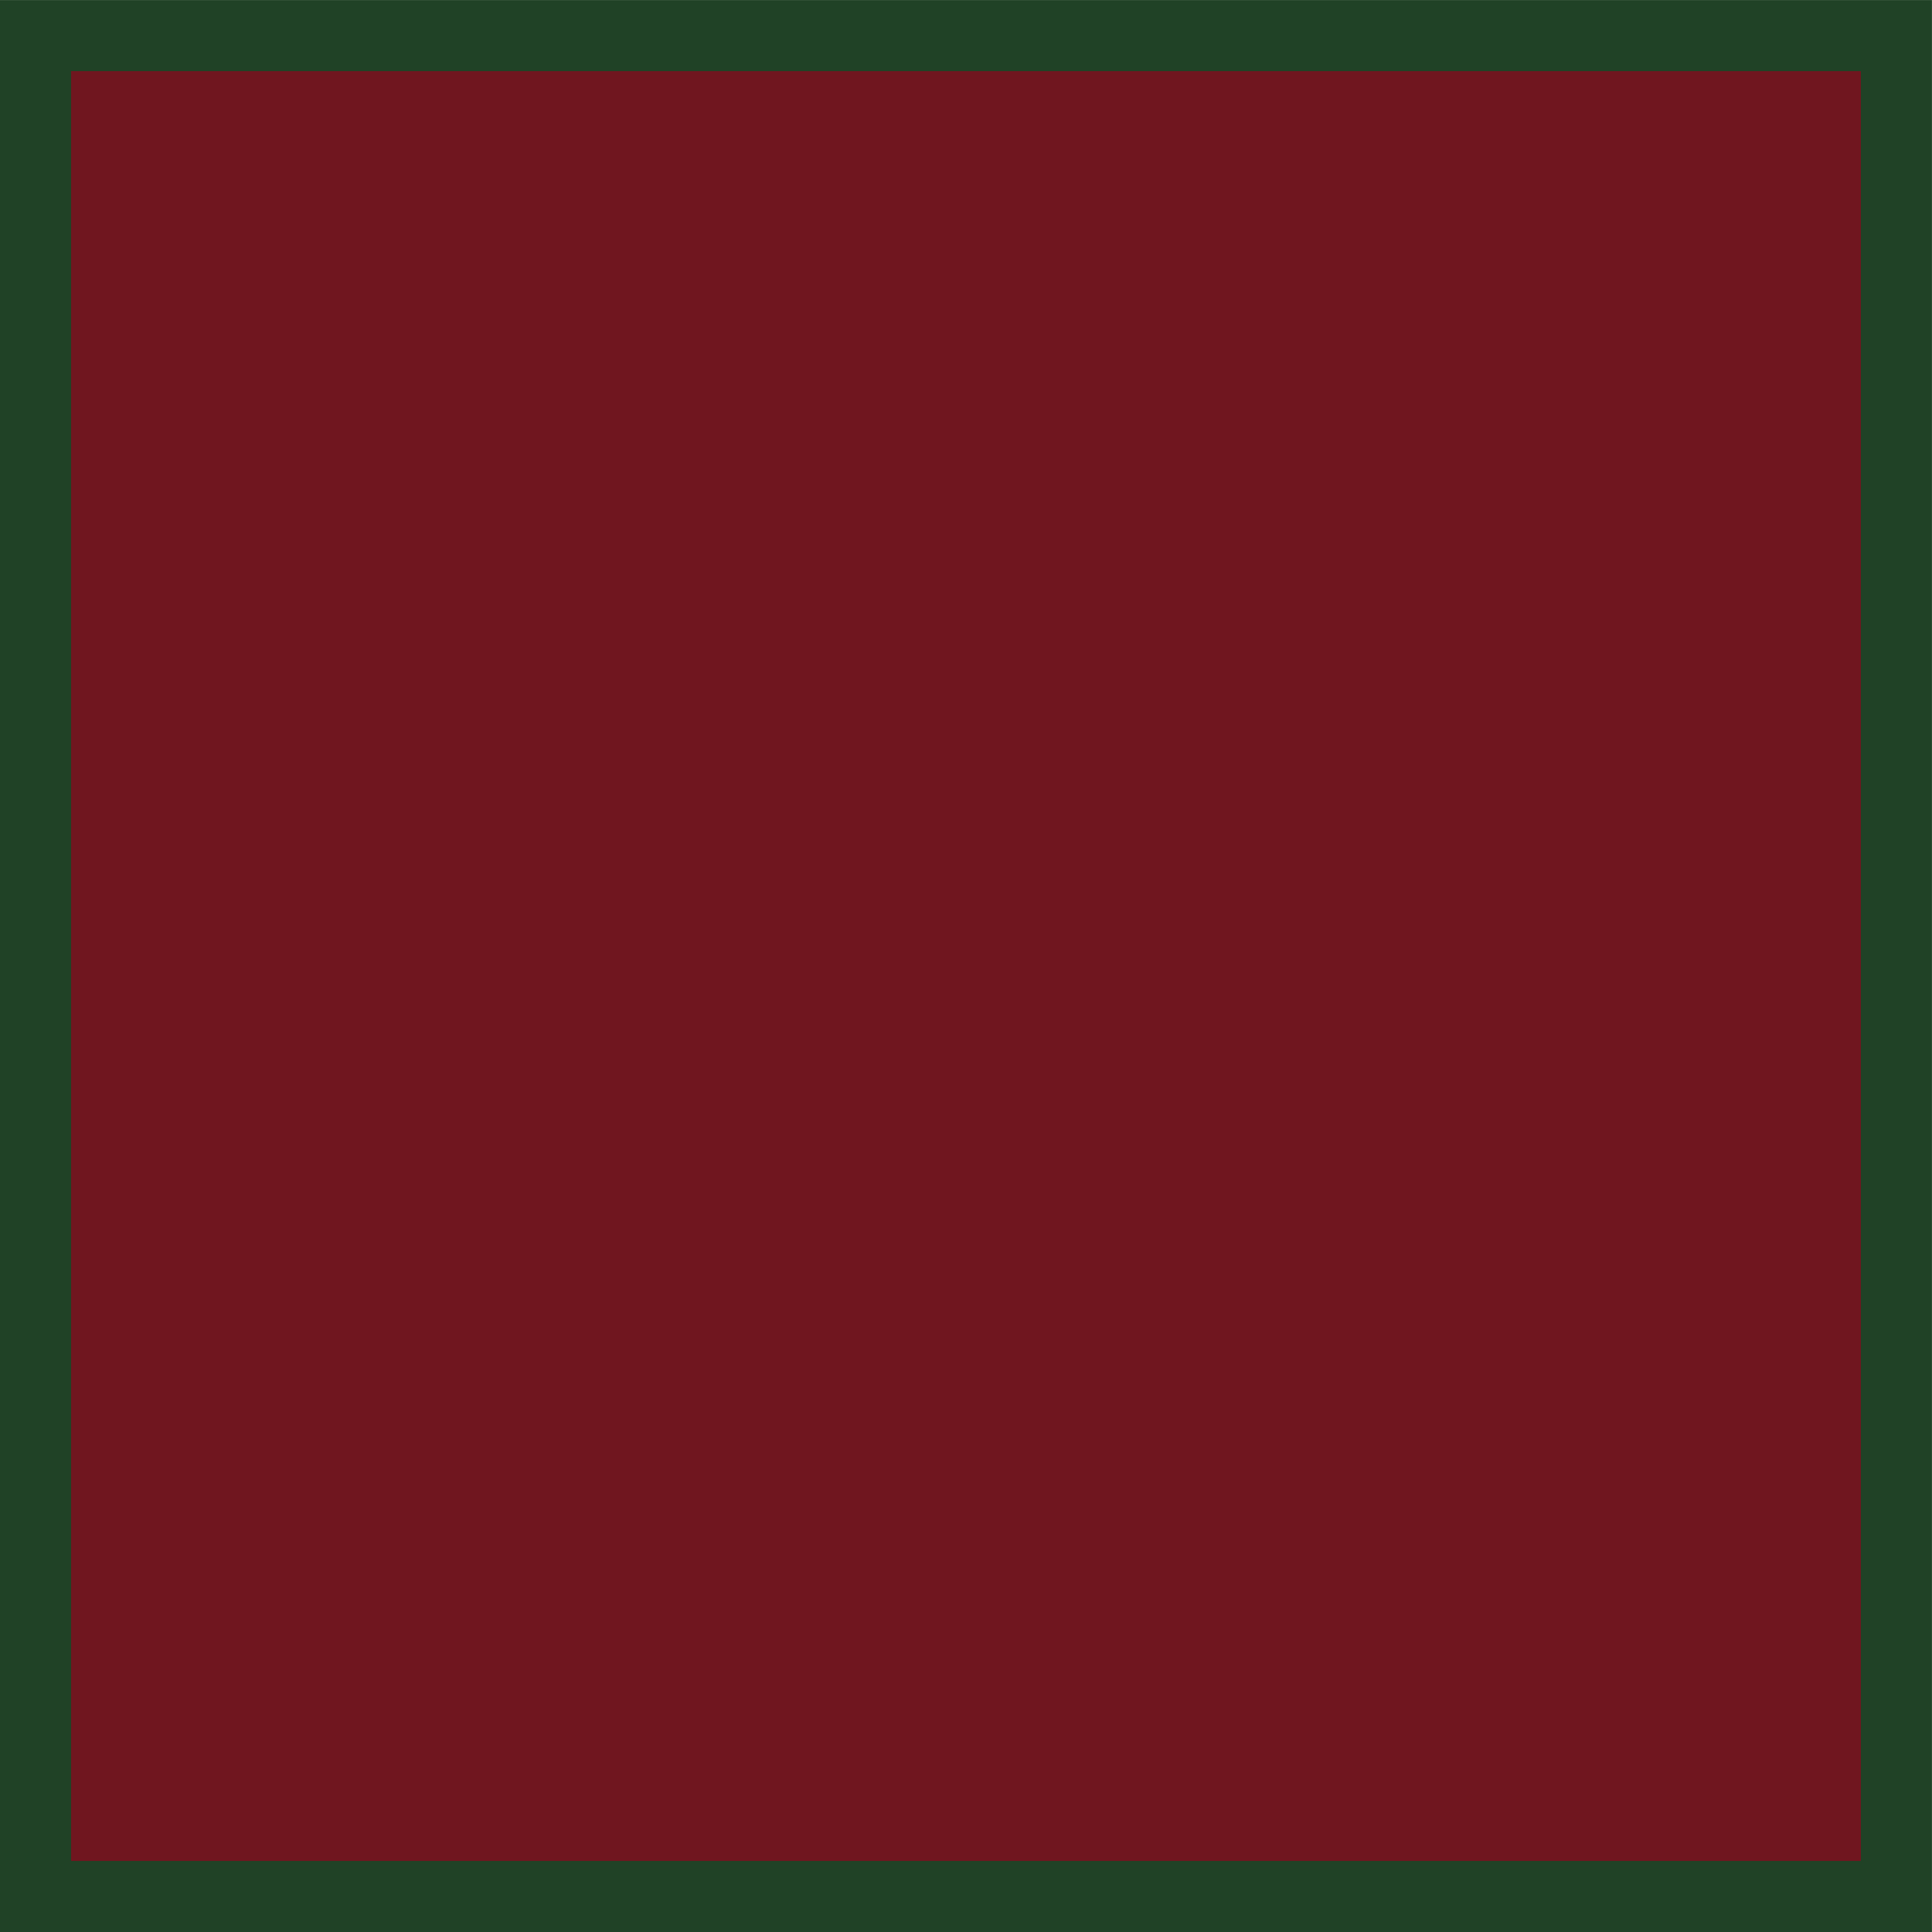
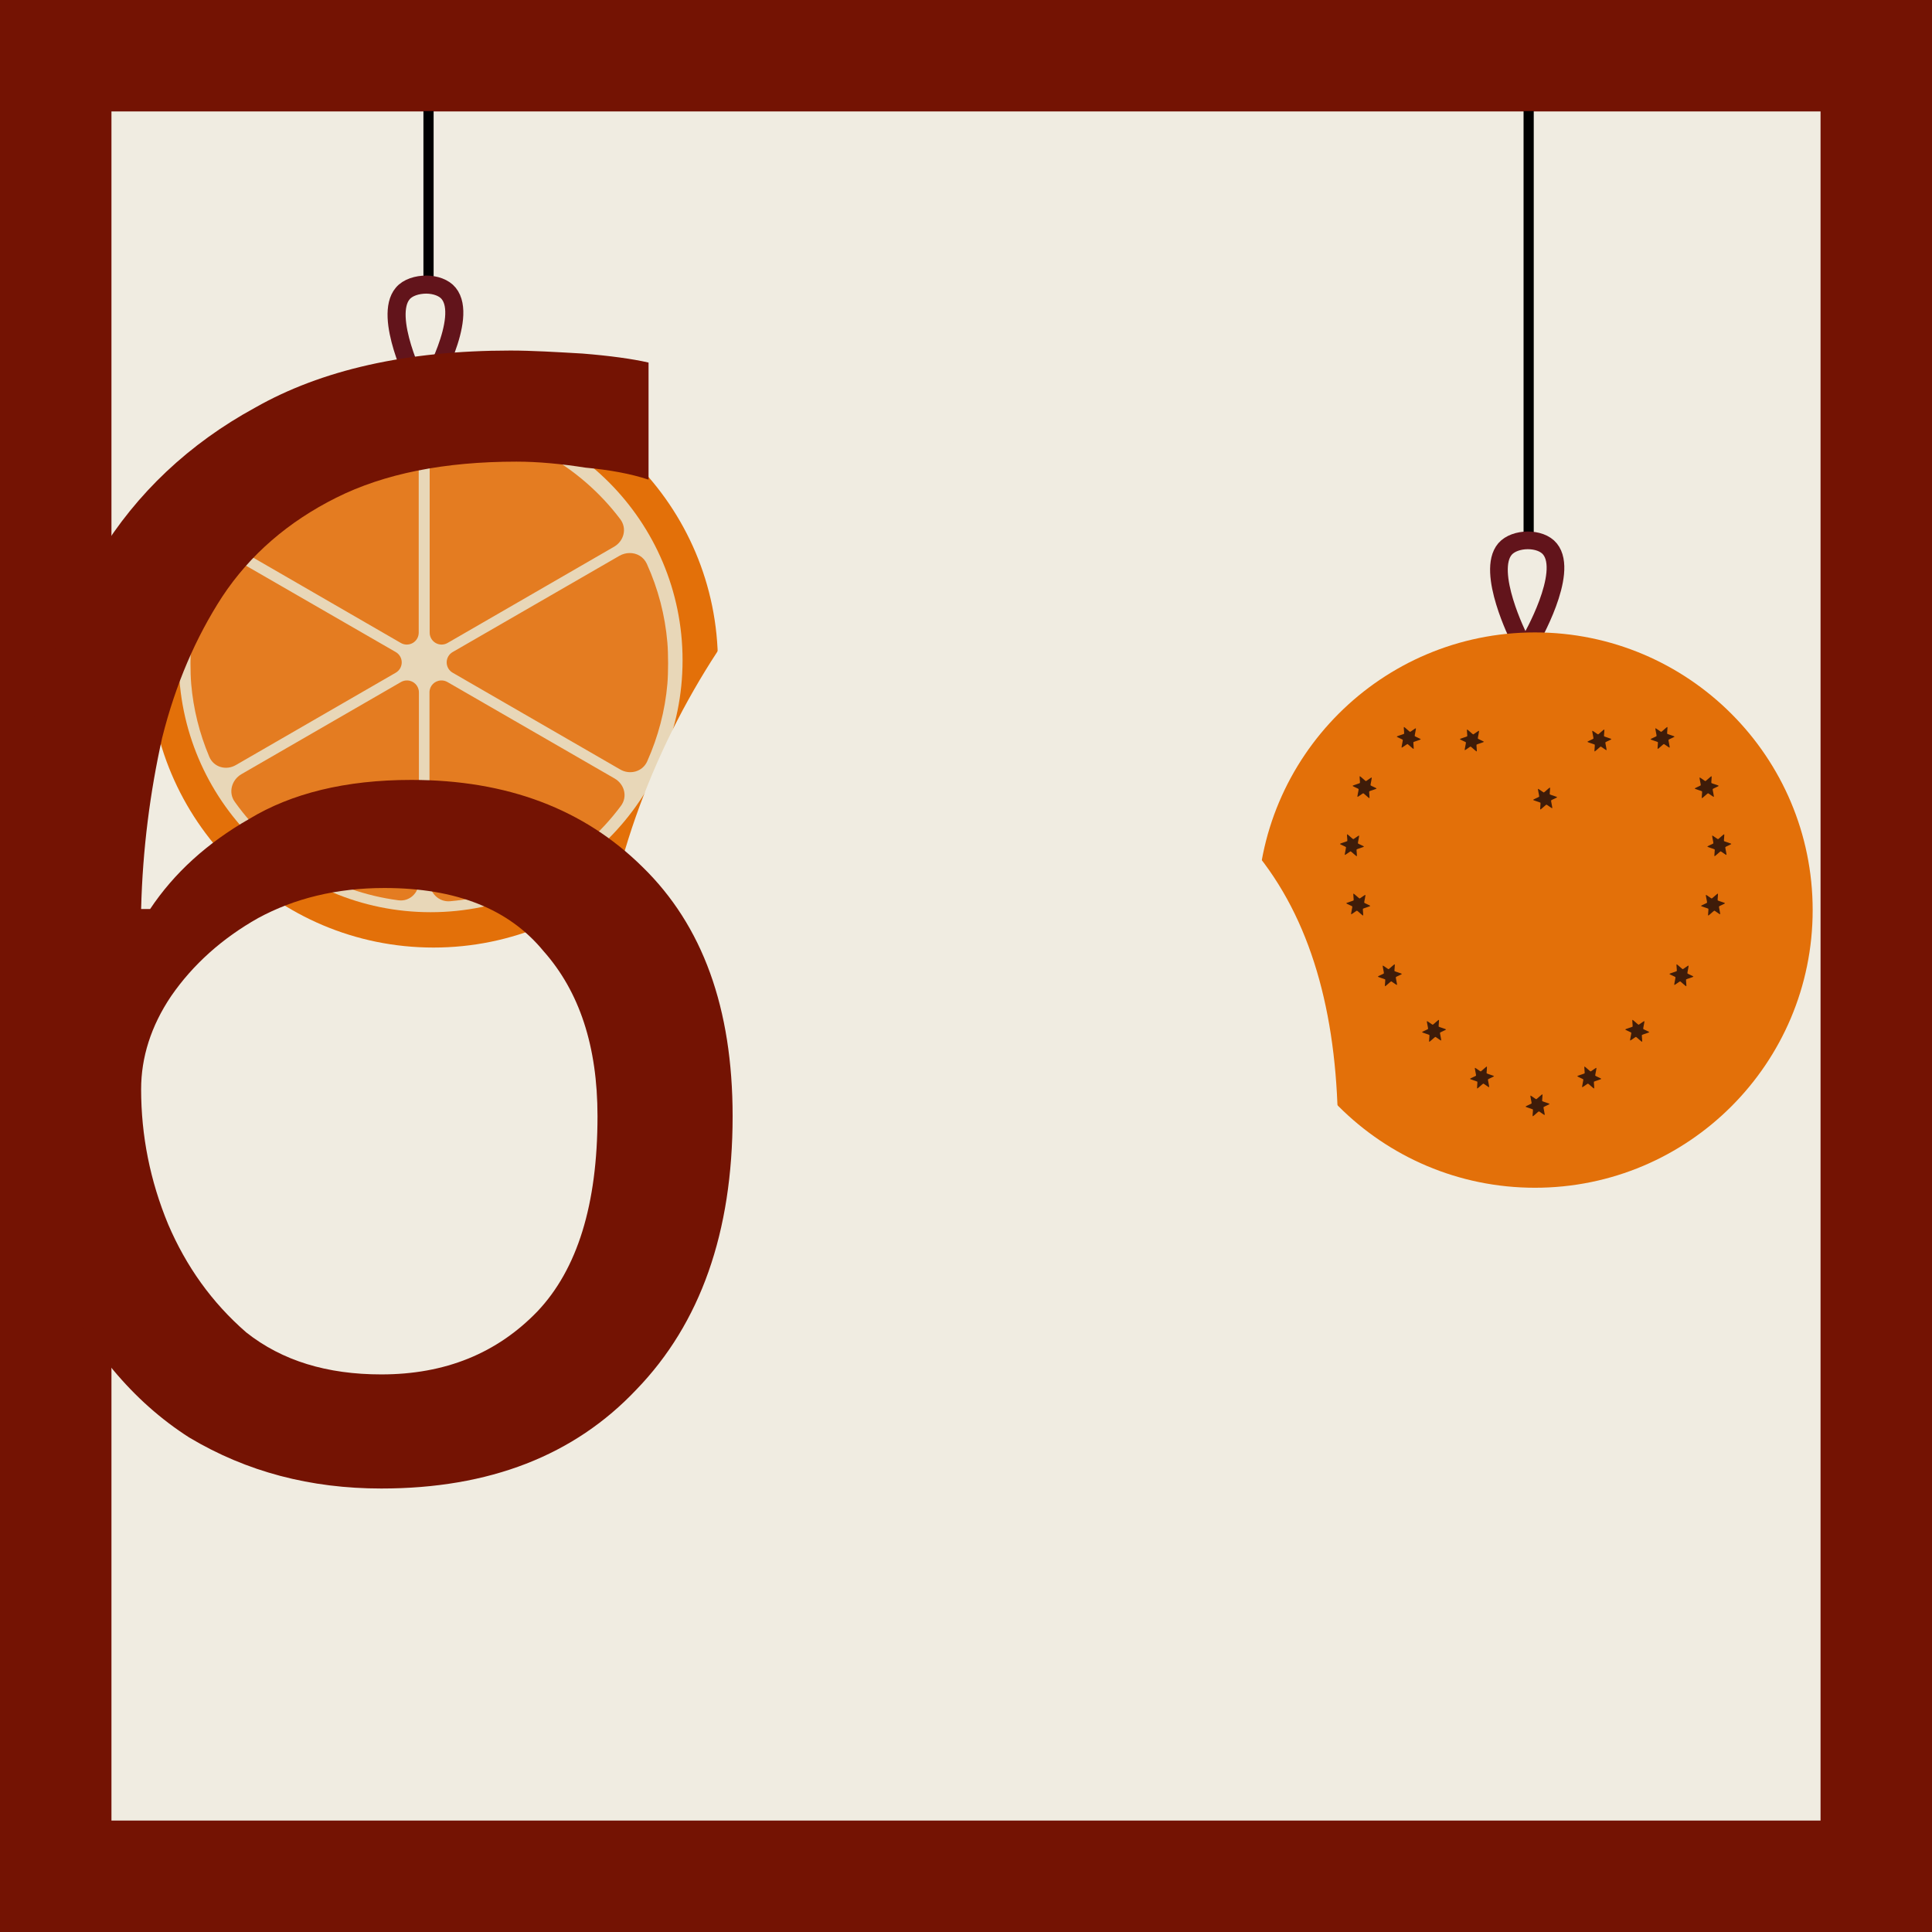
<svg xmlns="http://www.w3.org/2000/svg" width="38" height="38" viewBox="0 0 10.054 10.054" version="1.1" id="svg1">
-   <defs id="defs1" />
-   <g id="layer1" transform="translate(-0.2841973,-0.2357631)">
-     <rect style="fill:#70161f;stroke:#204226;stroke-width:0.37;stroke-linecap:round;stroke-linejoin:miter;stroke-dasharray:none" id="rect1" width="9.684" height="9.684" x="0.469" y="0.421" />
+   <defs id="defs1">
+     </defs>
+   <rect style="display:inline;fill:#f0ece1;fill-opacity:1;stroke:#741303;stroke-width:0.58;stroke-linecap:round;stroke-linejoin:miter;stroke-dasharray:none;stroke-opacity:1" id="rect43" width="9.474" height="9.474" x="0.29" y="0.29" />
+   <g id="g18">
+     <path style="fill:none;stroke:#000000;stroke-width:0.053;stroke-linecap:butt;stroke-linejoin:round;stroke-dasharray:none;stroke-opacity:1" d="m 2.23,1.459 v -0.881 0" id="path10" />
+     <path style="fill:none;fill-opacity:1;stroke:#62141b;stroke-width:0.094;stroke-linecap:round;stroke-linejoin:round;stroke-dasharray:none;stroke-opacity:1" d="m 2.17,2 c 0,0 -0.177,-0.352 -0.074,-0.473 0.026,-0.031 0.075,-0.046 0.123,-0.046 0.046,3.881e-4 0.092,0.016 0.116,0.046 0.104,0.128 -0.103,0.485 -0.103,0.485" id="path1-7-8" />
+     <circle style="fill:#e37009;fill-opacity:1;stroke:none;stroke-width:0.032;stroke-linecap:round;stroke-linejoin:round;stroke-opacity:1" id="path1" cx="2.256" cy="3.451" r="1.48" />
+     <circle style="fill:#e8d7b8;fill-opacity:1;stroke:none;stroke-width:0.029;stroke-linecap:round;stroke-linejoin:round;stroke-opacity:1" id="circle1" cx="2.241" cy="3.436" r="1.311" />
+     <path id="path17" style="fill:#e47c21;fill-opacity:1;stroke:none;stroke-width:0.027;stroke-linecap:round;stroke-linejoin:round;stroke-opacity:1" d="m 2.332,2.212 c -0.054,0.001 -0.096,0.047 -0.096,0.103 V 3.292 a 0.062,0.062 0 0 0 0.093,0.054 L 3.196,2.845 c 0.051,-0.03 0.068,-0.095 0.032,-0.143 C 3.016,2.421 2.694,2.242 2.343,2.212 c -0.004,-3.228e-4 -0.007,-2.973e-4 -0.011,-2.102e-4 z m -0.248,0.005 c -0.004,6.88e-5 -0.007,3.582e-4 -0.011,8.421e-4 C 1.733,2.262 1.426,2.446 1.225,2.724 c -0.035,0.048 -0.017,0.114 0.034,0.144 l 0.827,0.478 a 0.062,0.062 0 0 0 0.093,-0.054 V 2.316 c 0,-0.056 -0.042,-0.1 -0.096,-0.099 z m 1.191,0.661 c -0.017,3.626e-4 -0.035,0.005 -0.051,0.014 l -0.868,0.501 a 0.062,0.062 0 0 0 0,0.108 l 0.871,0.503 c 0.051,0.03 0.117,0.012 0.141,-0.042 0.057,-0.128 0.093,-0.264 0.105,-0.403 0.005,-0.059 0.005,-0.156 0,-0.215 C 3.461,3.202 3.425,3.064 3.366,2.934 3.349,2.897 3.313,2.877 3.275,2.878 Z m -2.093,0.024 c -0.038,-6.103e-4 -0.073,0.02 -0.09,0.057 -0.053,0.122 -0.085,0.252 -0.097,0.385 -0.005,0.059 -0.005,0.156 0,0.215 0.011,0.13 0.043,0.258 0.094,0.379 0.023,0.055 0.088,0.073 0.139,0.043 L 2.059,3.501 a 0.062,0.062 0 0 0 0,-0.108 L 1.232,2.916 c -0.016,-0.009 -0.033,-0.014 -0.05,-0.014 z m 0.938,0.639 a 0.062,0.062 0 0 0 -0.033,0.008 L 1.256,4.029 c -0.051,0.03 -0.069,0.096 -0.034,0.144 0.2,0.281 0.509,0.467 0.851,0.512 0.059,0.008 0.107,-0.039 0.107,-0.098 V 3.603 a 0.062,0.062 0 0 0 -0.06,-0.062 z m 0.175,0 a 0.062,0.062 0 0 0 -0.06,0.062 v 0.984 c 0,0.059 0.048,0.108 0.107,0.103 0.353,-0.031 0.677,-0.211 0.889,-0.496 0.036,-0.048 0.019,-0.113 -0.033,-0.143 L 2.328,3.549 a 0.062,0.062 0 0 0 -0.033,-0.008 z" />
  </g>
+   <g id="g17">
+     <path style="fill:none;stroke:#000000;stroke-width:0.053;stroke-linecap:butt;stroke-linejoin:round;stroke-dasharray:none;stroke-opacity:1" d="m 7.955,2.821 v -2.243 0" id="path10-8" />
+     <path style="display:inline;fill:none;fill-opacity:1;stroke:#62141b;stroke-width:0.092;stroke-linecap:round;stroke-linejoin:round;stroke-dasharray:none;stroke-opacity:1" d="m 7.904,3.319 c 0,0 -0.173,-0.344 -0.072,-0.462 0.051,-0.059 0.185,-0.061 0.234,0 0.102,0.125 -0.101,0.474 -0.101,0.474" id="path1-7-8-3" />
+     <circle style="display:inline;fill:#e37009;fill-opacity:1;stroke:none;stroke-width:0.032;stroke-linecap:round;stroke-linejoin:round;stroke-opacity:1" id="path1-2" cx="7.988" cy="4.736" r="1.445" />
+     <path style="fill:#3f1c09;fill-opacity:1;stroke-width:0.072;stroke-linecap:round;stroke-linejoin:round" id="path39" d="m 1.443,1.093 c -0.002,0.007 -0.092,0.032 -0.096,0.037 -0.004,0.005 0.008,0.087 0.002,0.089 -0.007,0.002 -0.073,-0.063 -0.08,-0.064 -0.006,-6.964e-4 -0.071,0.051 -0.076,0.047 -0.005,-0.005 0.018,-0.095 0.015,-0.102 -0.003,-0.006 -0.08,-0.036 -0.079,-0.042 0.002,-0.007 0.092,-0.032 0.096,-0.037 0.004,-0.005 -0.008,-0.087 -0.002,-0.089 0.007,-0.002 0.073,0.063 0.08,0.064 0.006,6.9641e-4 0.071,-0.051 0.076,-0.047 0.005,0.005 -0.018,0.095 -0.015,0.102 0.003,0.006 0.08,0.036 0.079,0.042 z" transform="matrix(0.3972569,0,0,0.3972569,7.759619,5.180102)" />
+     <path style="fill:#3f1c09;fill-opacity:1;stroke-width:0.072;stroke-linecap:round;stroke-linejoin:round" id="path41" d="m 1.443,1.093 c -0.002,0.007 -0.092,0.032 -0.096,0.037 -0.004,0.005 0.008,0.087 0.002,0.089 -0.007,0.002 -0.073,-0.063 -0.08,-0.064 -0.006,-6.964e-4 -0.071,0.051 -0.076,0.047 -0.005,-0.005 0.018,-0.095 0.015,-0.102 -0.003,-0.006 -0.08,-0.036 -0.079,-0.042 0.002,-0.007 0.092,-0.032 0.096,-0.037 0.004,-0.005 -0.008,-0.087 -0.002,-0.089 0.007,-0.002 0.073,0.063 0.08,0.064 0.006,6.9641e-4 0.071,-0.051 0.076,-0.047 0.005,0.005 -0.018,0.095 -0.015,0.102 0.003,0.006 0.08,0.036 0.079,0.042 z" transform="matrix(0.3972569,0,0,0.3972569,8.009249,4.937041)" />
+     <path style="fill:#3f1c09;fill-opacity:1;stroke-width:0.072;stroke-linecap:round;stroke-linejoin:round" id="path43" d="m 1.443,1.093 c -0.002,0.007 -0.092,0.032 -0.096,0.037 -0.004,0.005 0.008,0.087 0.002,0.089 -0.007,0.002 -0.073,-0.063 -0.08,-0.064 -0.006,-6.964e-4 -0.071,0.051 -0.076,0.047 -0.005,-0.005 0.018,-0.095 0.015,-0.102 -0.003,-0.006 -0.08,-0.036 -0.079,-0.042 0.002,-0.007 0.092,-0.032 0.096,-0.037 0.004,-0.005 -0.008,-0.087 -0.002,-0.089 0.007,-0.002 0.073,0.063 0.08,0.064 0.006,6.9641e-4 0.071,-0.051 0.076,-0.047 0.005,0.005 -0.018,0.095 -0.015,0.102 0.003,0.006 0.08,0.036 0.079,0.042 z" transform="matrix(0.3972569,0,0,0.3972569,8.239172,4.647995)" />
+     <path style="fill:#3f1c09;fill-opacity:1;stroke-width:0.072;stroke-linecap:round;stroke-linejoin:round" id="path46" d="m 1.443,1.093 c -0.002,0.007 -0.092,0.032 -0.096,0.037 -0.004,0.005 0.008,0.087 0.002,0.089 -0.007,0.002 -0.073,-0.063 -0.08,-0.064 -0.006,-6.964e-4 -0.071,0.051 -0.076,0.047 -0.005,-0.005 0.018,-0.095 0.015,-0.102 -0.003,-0.006 -0.08,-0.036 -0.079,-0.042 0.002,-0.007 0.092,-0.032 0.096,-0.037 0.004,-0.005 -0.008,-0.087 -0.002,-0.089 0.007,-0.002 0.073,0.063 0.08,0.064 0.006,6.9641e-4 0.071,-0.051 0.076,-0.047 0.005,0.005 -0.018,0.095 -0.015,0.102 0.003,0.006 0.08,0.036 0.079,0.042 z" transform="matrix(-0.3972569,0,0,0.3972569,9.425334,4.280119)" />
+     <path style="fill:#3f1c09;fill-opacity:1;stroke-width:0.072;stroke-linecap:round;stroke-linejoin:round" id="path47" d="m 1.443,1.093 c -0.002,0.007 -0.092,0.032 -0.096,0.037 -0.004,0.005 0.008,0.087 0.002,0.089 -0.007,0.002 -0.073,-0.063 -0.08,-0.064 -0.006,-6.964e-4 -0.071,0.051 -0.076,0.047 -0.005,-0.005 0.018,-0.095 0.015,-0.102 -0.003,-0.006 -0.08,-0.036 -0.079,-0.042 0.002,-0.007 0.092,-0.032 0.096,-0.037 0.004,-0.005 -0.008,-0.087 -0.002,-0.089 0.007,-0.002 0.073,0.063 0.08,0.064 0.006,6.9641e-4 0.071,-0.051 0.076,-0.047 0.005,0.005 -0.018,0.095 -0.015,0.102 0.003,0.006 0.08,0.036 0.079,0.042 z" transform="matrix(-0.3972569,0,0,0.3972569,9.45818,3.971365)" />
+     <path style="fill:#3f1c09;fill-opacity:1;stroke-width:0.072;stroke-linecap:round;stroke-linejoin:round" id="path48" d="m 1.443,1.093 c -0.002,0.007 -0.092,0.032 -0.096,0.037 -0.004,0.005 0.008,0.087 0.002,0.089 -0.007,0.002 -0.073,-0.063 -0.08,-0.064 -0.006,-6.964e-4 -0.071,0.051 -0.076,0.047 -0.005,-0.005 0.018,-0.095 0.015,-0.102 -0.003,-0.006 -0.08,-0.036 -0.079,-0.042 0.002,-0.007 0.092,-0.032 0.096,-0.037 0.004,-0.005 -0.008,-0.087 -0.002,-0.089 0.007,-0.002 0.073,0.063 0.08,0.064 0.006,6.9641e-4 0.071,-0.051 0.076,-0.047 0.005,0.005 -0.018,0.095 -0.015,0.102 0.003,0.006 0.08,0.036 0.079,0.042 z" transform="matrix(-0.3972569,0,0,0.3972569,9.392488,3.669181)" />
+     <path style="fill:#3f1c09;fill-opacity:1;stroke-width:0.072;stroke-linecap:round;stroke-linejoin:round" id="path49" d="m 1.443,1.093 c -0.002,0.007 -0.092,0.032 -0.096,0.037 -0.004,0.005 0.008,0.087 0.002,0.089 -0.007,0.002 -0.073,-0.063 -0.08,-0.064 -0.006,-6.964e-4 -0.071,0.051 -0.076,0.047 -0.005,-0.005 0.018,-0.095 0.015,-0.102 -0.003,-0.006 -0.08,-0.036 -0.079,-0.042 0.002,-0.007 0.092,-0.032 0.096,-0.037 0.004,-0.005 -0.008,-0.087 -0.002,-0.089 0.007,-0.002 0.073,0.063 0.08,0.064 0.006,6.9641e-4 0.071,-0.051 0.076,-0.047 0.005,0.005 -0.018,0.095 -0.015,0.102 0.003,0.006 0.08,0.036 0.079,0.042 z" transform="matrix(-0.3972569,0,0,0.3972569,9.162565,3.412982)" />
+     <path style="fill:#3f1c09;fill-opacity:1;stroke-width:0.072;stroke-linecap:round;stroke-linejoin:round" id="path50" d="m 1.443,1.093 c -0.002,0.007 -0.092,0.032 -0.096,0.037 -0.004,0.005 0.008,0.087 0.002,0.089 -0.007,0.002 -0.073,-0.063 -0.08,-0.064 -0.006,-6.964e-4 -0.071,0.051 -0.076,0.047 -0.005,-0.005 0.018,-0.095 0.015,-0.102 -0.003,-0.006 -0.08,-0.036 -0.079,-0.042 0.002,-0.007 0.092,-0.032 0.096,-0.037 0.004,-0.005 -0.008,-0.087 -0.002,-0.089 0.007,-0.002 0.073,0.063 0.08,0.064 0.006,6.9641e-4 0.071,-0.051 0.076,-0.047 0.005,0.005 -0.018,0.095 -0.015,0.102 0.003,0.006 0.08,0.036 0.079,0.042 z" transform="matrix(-0.3972569,0,0,0.3972569,8.834104,3.42612)" />
+     <path style="fill:#3f1c09;fill-opacity:1;stroke-width:0.072;stroke-linecap:round;stroke-linejoin:round" id="path51" d="m 1.443,1.093 c -0.002,0.007 -0.092,0.032 -0.096,0.037 -0.004,0.005 0.008,0.087 0.002,0.089 -0.007,0.002 -0.073,-0.063 -0.08,-0.064 -0.006,-6.964e-4 -0.071,0.051 -0.076,0.047 -0.005,-0.005 0.018,-0.095 0.015,-0.102 -0.003,-0.006 -0.08,-0.036 -0.079,-0.042 0.002,-0.007 0.092,-0.032 0.096,-0.037 0.004,-0.005 -0.008,-0.087 -0.002,-0.089 0.007,-0.002 0.073,0.063 0.08,0.064 0.006,6.9641e-4 0.071,-0.051 0.076,-0.047 0.005,0.005 -0.018,0.095 -0.015,0.102 0.003,0.006 0.08,0.036 0.079,0.042 z" transform="matrix(-0.3972569,0,0,0.3972569,8.512212,5.324625)" />
+     <path style="fill:#3f1c09;fill-opacity:1;stroke-width:0.072;stroke-linecap:round;stroke-linejoin:round" id="path52" d="m 1.443,1.093 c -0.002,0.007 -0.092,0.032 -0.096,0.037 -0.004,0.005 0.008,0.087 0.002,0.089 -0.007,0.002 -0.073,-0.063 -0.08,-0.064 -0.006,-6.964e-4 -0.071,0.051 -0.076,0.047 -0.005,-0.005 0.018,-0.095 0.015,-0.102 -0.003,-0.006 -0.08,-0.036 -0.079,-0.042 0.002,-0.007 0.092,-0.032 0.096,-0.037 0.004,-0.005 -0.008,-0.087 -0.002,-0.089 0.007,-0.002 0.073,0.063 0.08,0.064 0.006,6.9641e-4 0.071,-0.051 0.076,-0.047 0.005,0.005 -0.018,0.095 -0.015,0.102 0.003,0.006 0.08,0.036 0.079,0.042 z" transform="matrix(-0.3972569,0,0,0.3972569,8.551627,3.728304)" />
+     <path style="fill:#3f1c09;fill-opacity:1;stroke-width:0.072;stroke-linecap:round;stroke-linejoin:round" id="path2" d="m 1.443,1.093 c -0.002,0.007 -0.092,0.032 -0.096,0.037 -0.004,0.005 0.008,0.087 0.002,0.089 -0.007,0.002 -0.073,-0.063 -0.08,-0.064 -0.006,-6.964e-4 -0.071,0.051 -0.076,0.047 -0.005,-0.005 0.018,-0.095 0.015,-0.102 -0.003,-0.006 -0.08,-0.036 -0.079,-0.042 0.002,-0.007 0.092,-0.032 0.096,-0.037 0.004,-0.005 -0.008,-0.087 -0.002,-0.089 0.007,-0.002 0.073,0.063 0.08,0.064 0.006,6.9641e-4 0.071,-0.051 0.076,-0.047 0.005,0.005 -0.018,0.095 -0.015,0.102 0.003,0.006 0.08,0.036 0.079,0.042 z" transform="matrix(-0.3972569,0,0,0.3972569,8.223166,5.180102)" />
+     <path style="fill:#3f1c09;fill-opacity:1;stroke-width:0.072;stroke-linecap:round;stroke-linejoin:round" id="path3" d="m 1.443,1.093 c -0.002,0.007 -0.092,0.032 -0.096,0.037 -0.004,0.005 0.008,0.087 0.002,0.089 -0.007,0.002 -0.073,-0.063 -0.08,-0.064 -0.006,-6.964e-4 -0.071,0.051 -0.076,0.047 -0.005,-0.005 0.018,-0.095 0.015,-0.102 -0.003,-0.006 -0.08,-0.036 -0.079,-0.042 0.002,-0.007 0.092,-0.032 0.096,-0.037 0.004,-0.005 -0.008,-0.087 -0.002,-0.089 0.007,-0.002 0.073,0.063 0.08,0.064 0.006,6.9641e-4 0.071,-0.051 0.076,-0.047 0.005,0.005 -0.018,0.095 -0.015,0.102 0.003,0.006 0.08,0.036 0.079,0.042 z" transform="matrix(-0.3972569,0,0,0.3972569,7.973536,4.937041)" />
+     <path style="fill:#3f1c09;fill-opacity:1;stroke-width:0.072;stroke-linecap:round;stroke-linejoin:round" id="path4" d="m 1.443,1.093 c -0.002,0.007 -0.092,0.032 -0.096,0.037 -0.004,0.005 0.008,0.087 0.002,0.089 -0.007,0.002 -0.073,-0.063 -0.08,-0.064 -0.006,-6.964e-4 -0.071,0.051 -0.076,0.047 -0.005,-0.005 0.018,-0.095 0.015,-0.102 -0.003,-0.006 -0.08,-0.036 -0.079,-0.042 0.002,-0.007 0.092,-0.032 0.096,-0.037 0.004,-0.005 -0.008,-0.087 -0.002,-0.089 0.007,-0.002 0.073,0.063 0.08,0.064 0.006,6.9641e-4 0.071,-0.051 0.076,-0.047 0.005,0.005 -0.018,0.095 -0.015,0.102 0.003,0.006 0.08,0.036 0.079,0.042 z" transform="matrix(-0.3972569,0,0,0.3972569,7.743613,4.647995)" />
+     <path style="fill:#3f1c09;fill-opacity:1;stroke-width:0.072;stroke-linecap:round;stroke-linejoin:round" id="path5" d="m 1.443,1.093 c -0.002,0.007 -0.092,0.032 -0.096,0.037 -0.004,0.005 0.008,0.087 0.002,0.089 -0.007,0.002 -0.073,-0.063 -0.08,-0.064 -0.006,-6.964e-4 -0.071,0.051 -0.076,0.047 -0.005,-0.005 0.018,-0.095 0.015,-0.102 -0.003,-0.006 -0.08,-0.036 -0.079,-0.042 0.002,-0.007 0.092,-0.032 0.096,-0.037 0.004,-0.005 -0.008,-0.087 -0.002,-0.089 0.007,-0.002 0.073,0.063 0.08,0.064 0.006,6.9641e-4 0.071,-0.051 0.076,-0.047 0.005,0.005 -0.018,0.095 -0.015,0.102 0.003,0.006 0.08,0.036 0.079,0.042 z" transform="matrix(0.3972569,0,0,0.3972569,6.557451,4.280119)" />
+     <path style="fill:#3f1c09;fill-opacity:1;stroke-width:0.072;stroke-linecap:round;stroke-linejoin:round" id="path6" d="m 1.443,1.093 c -0.002,0.007 -0.092,0.032 -0.096,0.037 -0.004,0.005 0.008,0.087 0.002,0.089 -0.007,0.002 -0.073,-0.063 -0.08,-0.064 -0.006,-6.964e-4 -0.071,0.051 -0.076,0.047 -0.005,-0.005 0.018,-0.095 0.015,-0.102 -0.003,-0.006 -0.08,-0.036 -0.079,-0.042 0.002,-0.007 0.092,-0.032 0.096,-0.037 0.004,-0.005 -0.008,-0.087 -0.002,-0.089 0.007,-0.002 0.073,0.063 0.08,0.064 0.006,6.9641e-4 0.071,-0.051 0.076,-0.047 0.005,0.005 -0.018,0.095 -0.015,0.102 0.003,0.006 0.08,0.036 0.079,0.042 z" transform="matrix(0.3972569,0,0,0.3972569,6.524605,3.971365)" />
+     <path style="fill:#3f1c09;fill-opacity:1;stroke-width:0.072;stroke-linecap:round;stroke-linejoin:round" id="path7" d="m 1.443,1.093 c -0.002,0.007 -0.092,0.032 -0.096,0.037 -0.004,0.005 0.008,0.087 0.002,0.089 -0.007,0.002 -0.073,-0.063 -0.08,-0.064 -0.006,-6.964e-4 -0.071,0.051 -0.076,0.047 -0.005,-0.005 0.018,-0.095 0.015,-0.102 -0.003,-0.006 -0.08,-0.036 -0.079,-0.042 0.002,-0.007 0.092,-0.032 0.096,-0.037 0.004,-0.005 -0.008,-0.087 -0.002,-0.089 0.007,-0.002 0.073,0.063 0.08,0.064 0.006,6.9641e-4 0.071,-0.051 0.076,-0.047 0.005,0.005 -0.018,0.095 -0.015,0.102 0.003,0.006 0.08,0.036 0.079,0.042 z" transform="matrix(0.3972569,0,0,0.3972569,6.590297,3.669181)" />
+     <path style="fill:#3f1c09;fill-opacity:1;stroke-width:0.072;stroke-linecap:round;stroke-linejoin:round" id="path8" d="m 1.443,1.093 c -0.002,0.007 -0.092,0.032 -0.096,0.037 -0.004,0.005 0.008,0.087 0.002,0.089 -0.007,0.002 -0.073,-0.063 -0.08,-0.064 -0.006,-6.964e-4 -0.071,0.051 -0.076,0.047 -0.005,-0.005 0.018,-0.095 0.015,-0.102 -0.003,-0.006 -0.08,-0.036 -0.079,-0.042 0.002,-0.007 0.092,-0.032 0.096,-0.037 0.004,-0.005 -0.008,-0.087 -0.002,-0.089 0.007,-0.002 0.073,0.063 0.08,0.064 0.006,6.9641e-4 0.071,-0.051 0.076,-0.047 0.005,0.005 -0.018,0.095 -0.015,0.102 0.003,0.006 0.08,0.036 0.079,0.042 z" transform="matrix(0.3972569,0,0,0.3972569,6.82022,3.412982)" />
+     <path style="fill:#3f1c09;fill-opacity:1;stroke-width:0.072;stroke-linecap:round;stroke-linejoin:round" id="path9" d="m 1.443,1.093 c -0.002,0.007 -0.092,0.032 -0.096,0.037 -0.004,0.005 0.008,0.087 0.002,0.089 -0.007,0.002 -0.073,-0.063 -0.08,-0.064 -0.006,-6.964e-4 -0.071,0.051 -0.076,0.047 -0.005,-0.005 0.018,-0.095 0.015,-0.102 -0.003,-0.006 -0.08,-0.036 -0.079,-0.042 0.002,-0.007 0.092,-0.032 0.096,-0.037 0.004,-0.005 -0.008,-0.087 -0.002,-0.089 0.007,-0.002 0.073,0.063 0.08,0.064 0.006,6.9641e-4 0.071,-0.051 0.076,-0.047 0.005,0.005 -0.018,0.095 -0.015,0.102 0.003,0.006 0.08,0.036 0.079,0.042 z" transform="matrix(0.3972569,0,0,0.3972569,7.148681,3.42612)" />
+   </g>
+   <path style="font-size:8.083px;font-family:'Californian FB';-inkscape-font-specification:'Californian FB, Normal';text-align:center;letter-spacing:-0.003px;word-spacing:-0.025px;text-anchor:middle;fill:#f0ece1;stroke-width:0.383;stroke-linecap:round" d="m 6.273,2.033 c -0.581,0 -1.097,0.125 -1.543,0.387 C 4.246,2.704 3.854,3.133 3.553,3.695 3.243,4.277 3.09,4.895 3.09,5.549 c 0,0.619 0.124,1.154 0.389,1.596 0.346,0.58 0.877,0.877 1.561,0.877 0.219,0 0.429,-0.007 0.547,-0.029 a 0.291,0.291 0 0 0 0.016,-0.002 C 5.715,7.963 5.868,7.89 6.002,7.816 6.312,7.648 6.551,7.398 6.73,7.066 6.896,6.765 6.963,6.367 6.963,5.906 6.963,5.317 6.839,4.822 6.553,4.459 6.457,4.335 6.356,4.224 6.258,4.143 6.196,4.092 6.094,4.026 5.998,3.969 5.783,3.84 5.551,3.773 5.303,3.773 c -0.261,0 -0.502,0.036 -0.715,0.115 C 4.69,3.727 4.813,3.574 4.959,3.428 5.162,3.225 5.414,3.066 5.721,2.945 c 0.039,-0.015 0.184,-0.05 0.391,-0.08 0.19,-0.026 0.323,-0.037 0.355,-0.037 0.061,0 0.133,-0.007 0.201,-0.029 0.132,-0.044 0.26,-0.161 0.26,-0.346 0,-0.076 -0.021,-0.15 -0.066,-0.215 C 6.725,2.045 6.449,2.033 6.273,2.033 Z M 4.73,4.812 c 0.249,0 0.447,0.026 0.586,0.066 0.096,0.027 0.259,0.151 0.436,0.441 0.109,0.182 0.191,0.531 0.191,1.037 10e-8,0.366 -0.099,0.603 -0.299,0.787 -0.016,0.014 -0.075,0.047 -0.219,0.047 -0.192,0 -0.355,-0.042 -0.508,-0.127 C 4.765,6.979 4.619,6.846 4.482,6.656 4.296,6.396 4.182,5.977 4.182,5.379 c 0,-0.152 0.007,-0.297 0.02,-0.428 C 4.335,4.861 4.502,4.812 4.73,4.812 Z" id="text1" aria-label="6" />
+   <text xml:space="preserve" style="font-style:normal;font-variant:normal;font-weight:normal;font-stretch:normal;font-size:8.083px;font-family:'Californian FB';-inkscape-font-specification:'Californian FB, Normal';font-variant-ligatures:normal;font-variant-caps:normal;font-variant-numeric:normal;font-variant-east-asian:normal;text-align:center;letter-spacing:-0.003px;word-spacing:-0.025px;writing-mode:lr-tb;direction:ltr;text-anchor:middle;fill:#741303;stroke:none;stroke-width:0.383;stroke-linecap:round" x="5.043" y="7.667" id="text57">
+     <tspan id="tspan57" style="font-style:normal;font-variant:normal;font-weight:normal;font-stretch:normal;font-size:8.083px;font-family:'Californian FB';-inkscape-font-specification:'Californian FB, Normal';font-variant-ligatures:normal;font-variant-caps:normal;font-variant-numeric:normal;font-variant-east-asian:normal;fill:#741303;stroke:none;stroke-width:0.383" x="5.041" y="7.667">6</tspan>
+   </text>
</svg>
